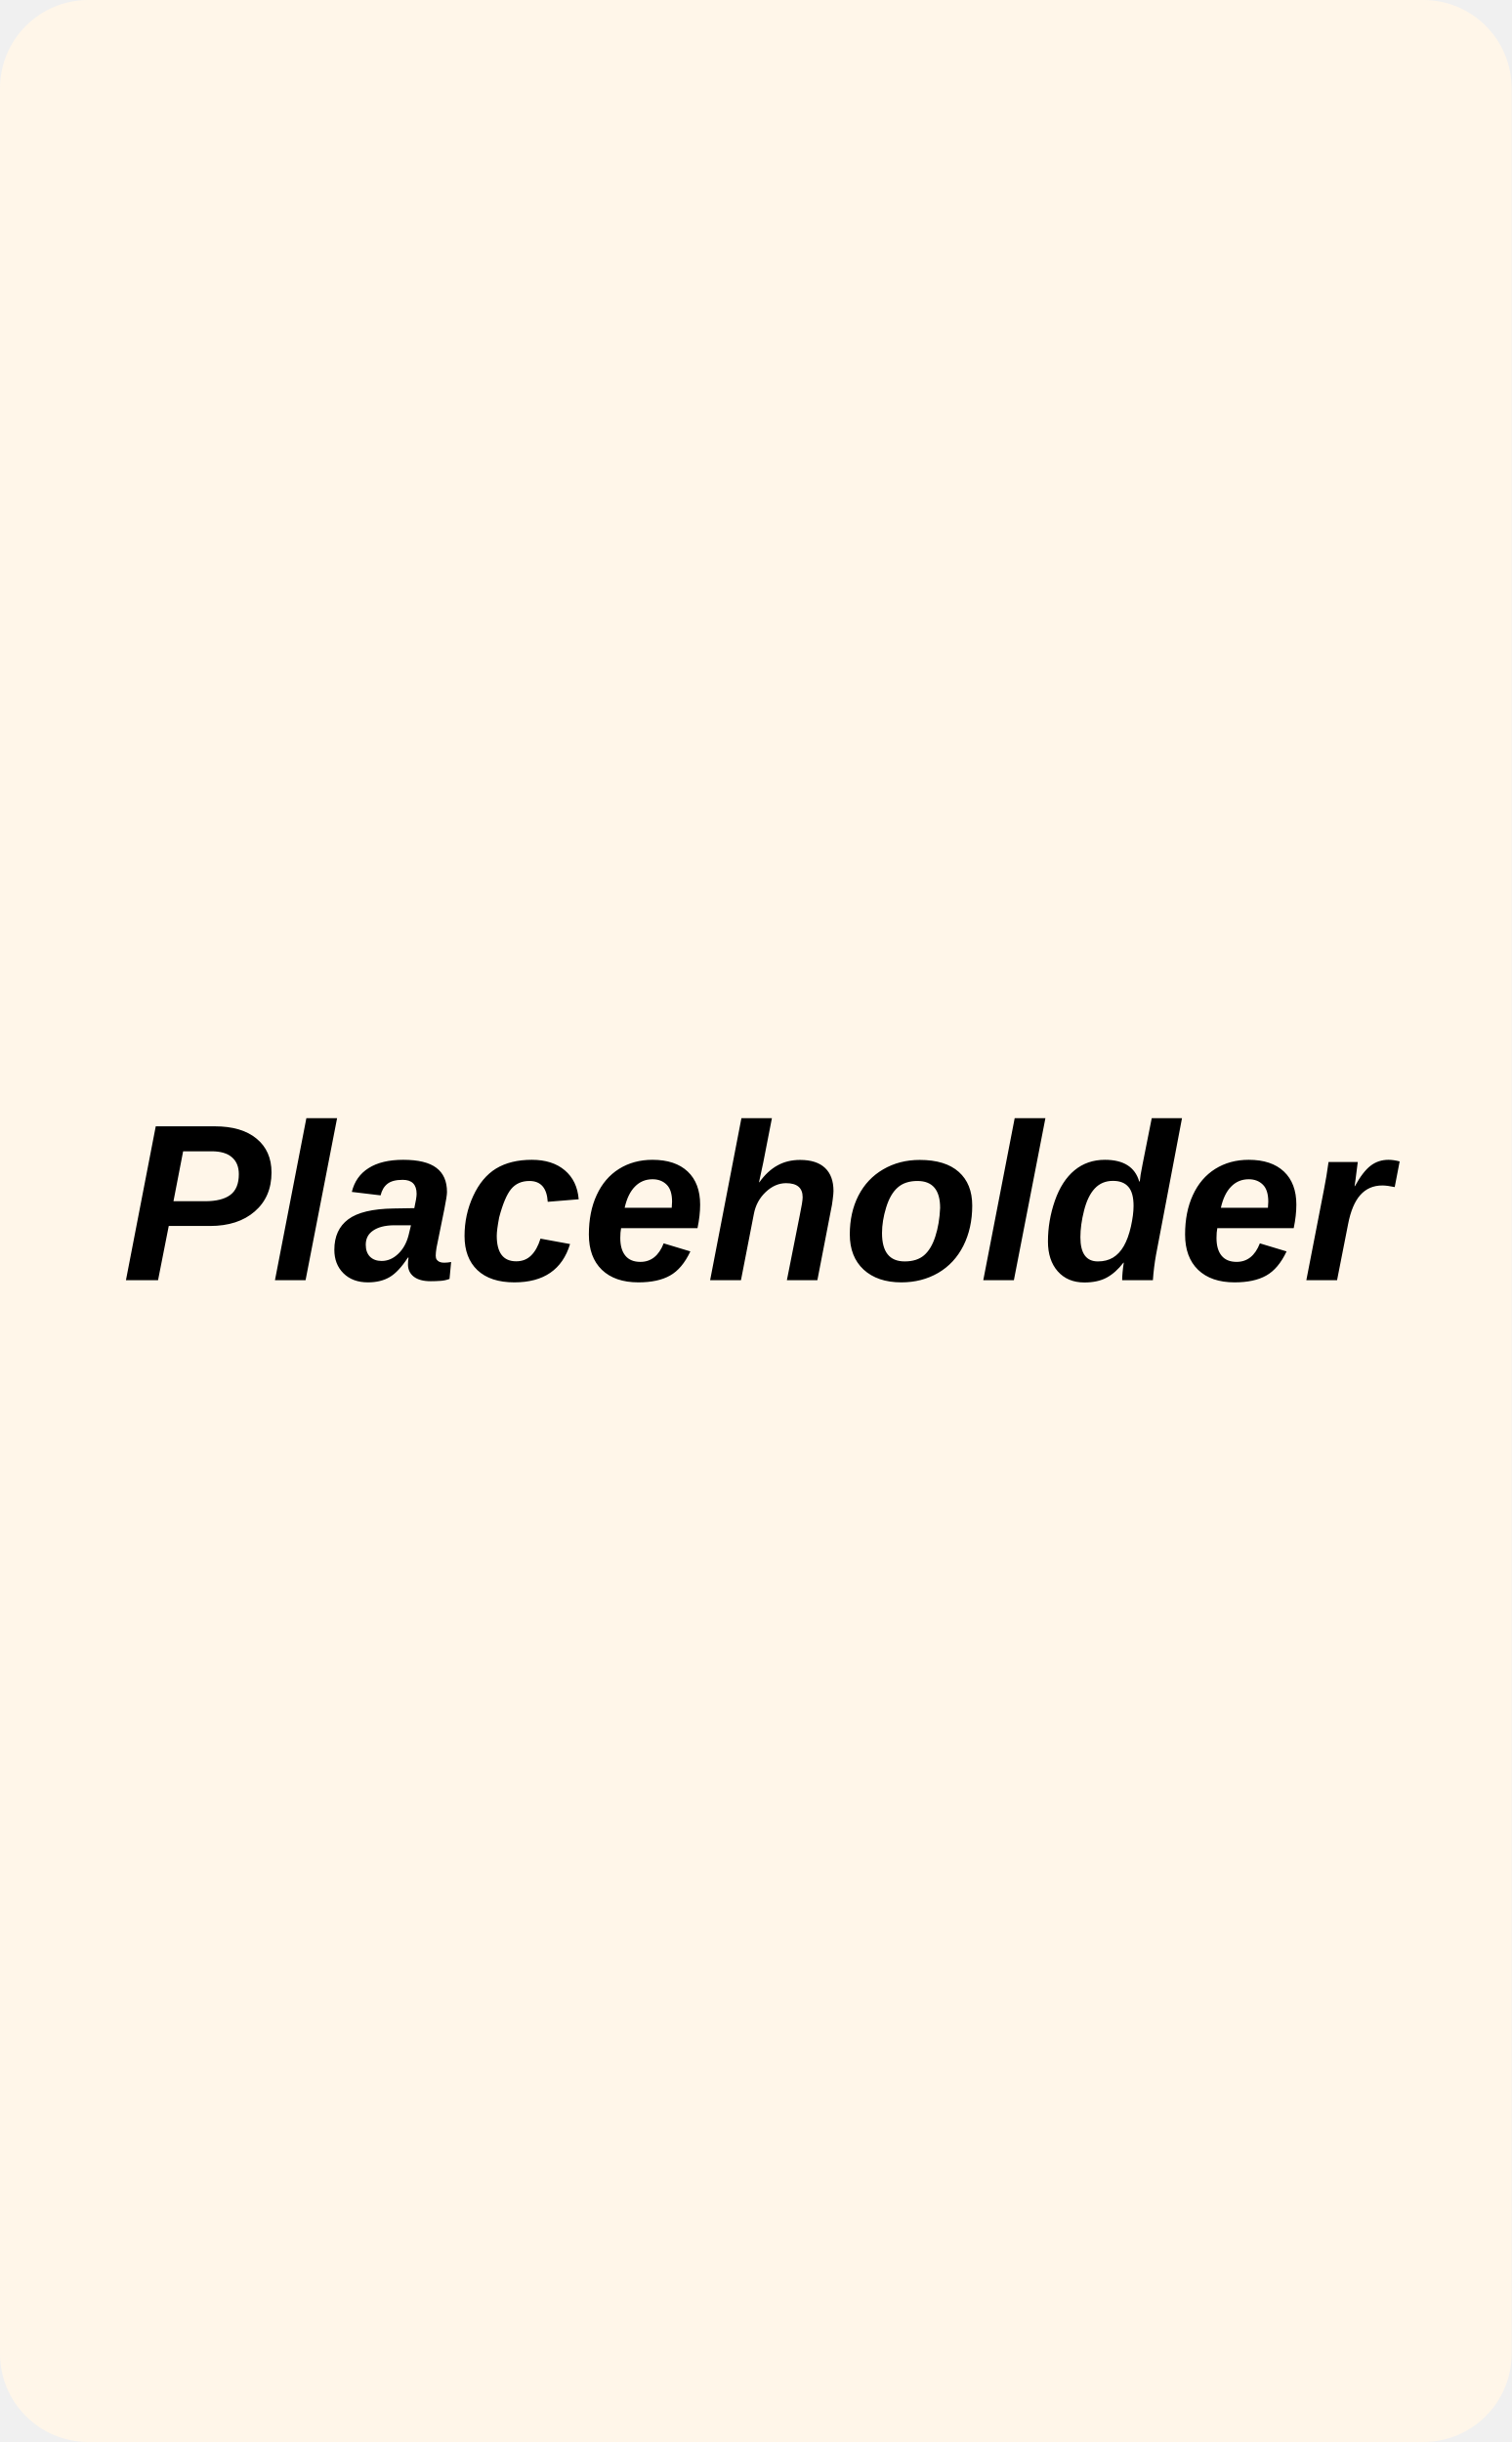
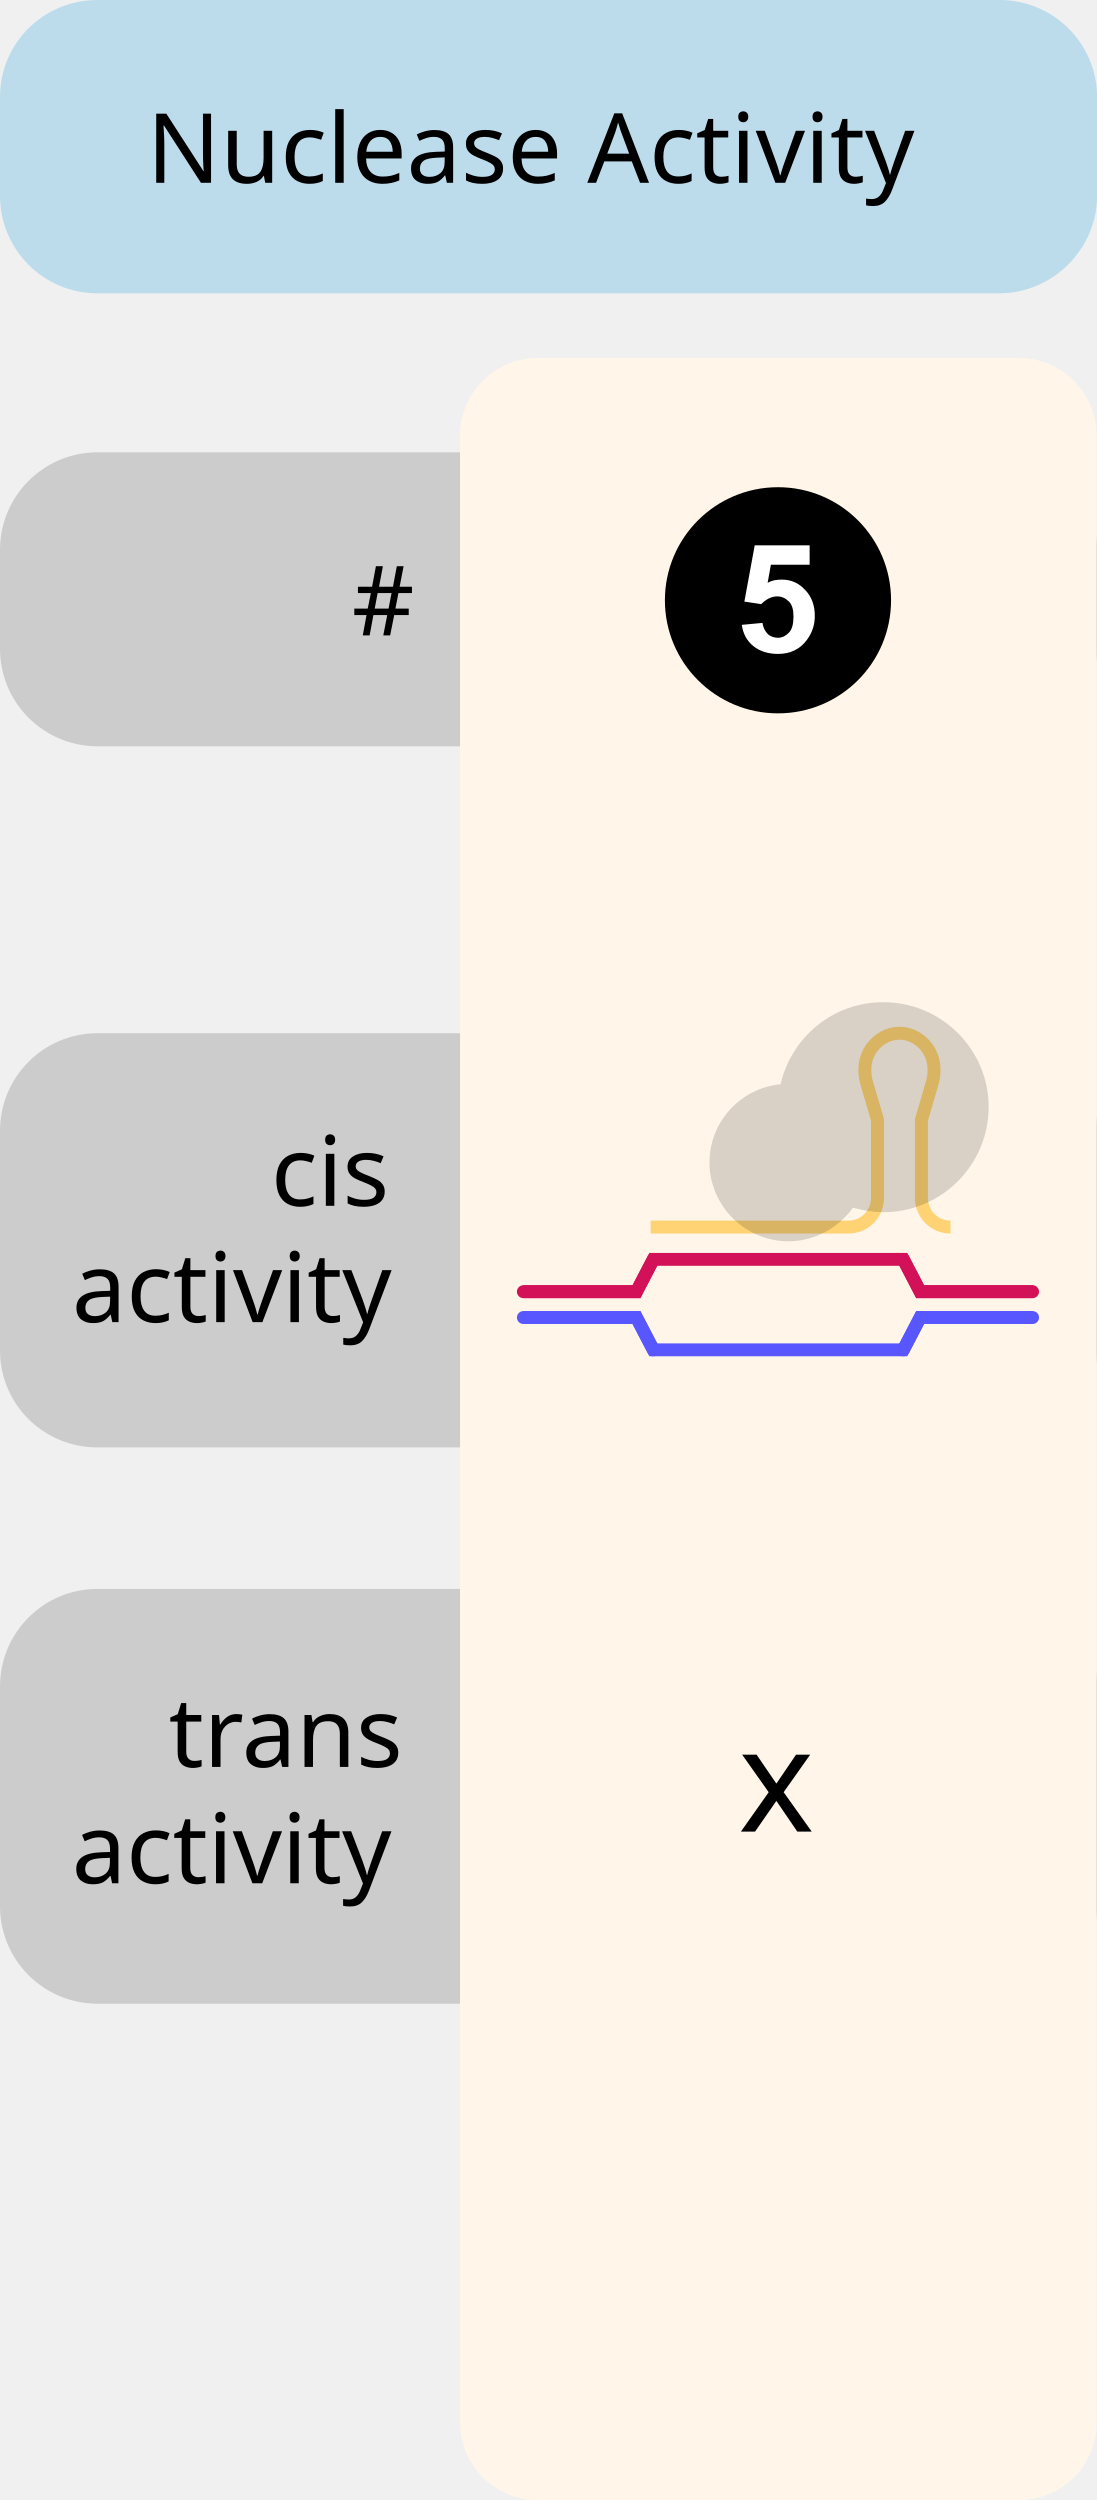
- <svg xmlns="http://www.w3.org/2000/svg" id="Layer_2" data-name="Layer 2" viewBox="0 0 205.26 331.57">
-   <defs>
-     <style>
-       .cls-1 {
-         fill: #fff6e9;
-       }
- 
-       .cls-2 {
-         font-family: Arial-BoldItalicMT, Arial;
-         font-size: 30.36px;
-         font-style: italic;
-         font-weight: 700;
-       }
-     </style>
-   </defs>
-   <g id="Layer_1-2" data-name="Layer 1">
-     <rect class="cls-1" width="205.26" height="331.57" rx="12" ry="12" />
-     <text class="cls-2" transform="translate(16.57 173.82)">
-       <tspan x="0" y="0">Placeholder</tspan>
-     </text>
+ <svg xmlns="http://www.w3.org/2000/svg" version="1.1" id="Layer_1" x="0px" y="0px" viewBox="0 0 169.7 386.9" style="enable-background:new 0 0 169.7 386.9;" xml:space="preserve">
+   <style type="text/css">
+ 	.st0{fill:#31CAFD;}
+ 	.st1{fill:#AAB8F1;}
+ 	.st2{fill:#A2B8FF;}
+ 	.st3{fill:#00CEDE;}
+ 	.st4{fill:#FF0A00;}
+ 	.st5{fill:#BEBEBE;}
+ 	.st6{fill:#8F7F1D;}
+ 	.st7{fill:#A17800;}
+ 	.st8{fill:#FE1600;}
+ 	.st9{fill:#C0BCBC;}
+ 	.st10{fill:#CFB7BE;}
+ 	.st11{fill:#BFBBC9;}
+ 	.st12{fill:url(#);}
+ 	.st13{fill:#5857FF;}
+ 	.st14{fill:#D31159;}
+ 	.st15{fill:#FFAF00;}
+ 	.st16{fill:#A09C9A;}
+ 	.st17{fill:#006CDE;}
+ 	.st18{fill:#6A6B7A;}
+ 	.st19{fill:#D6BD0F;}
+ 	.st20{fill:#A699AB;}
+ 	.st21{fill:#0072BF;}
+ 	.st22{fill:#80674E;}
+ 	.st23{fill:#F2B300;}
+ 	.st24{fill:#4DAAB8;}
+ 	.st25{fill:#007B83;}
+ 	.st26{fill:#D02A2A;}
+ 	.st27{fill:#FFA5AF;}
+ 	.st28{fill:#FFF7EA;}
+ 	.st29{fill:#FFF7EB;}
+ 	.st30{fill:#FFF6F5;}
+ 	.st31{fill:#FCFCFC;}
+ 	.st32{fill:#8B61FF;}
+ 	.st33{fill:#007AFE;}
+ 	.st34{fill:#0081DD;}
+ 	.st35{fill:#65838D;}
+ 	.st36{fill:#00FFB7;}
+ 	.st37{fill:#F0DFA8;}
+ 	.st38{fill:#FFD8C5;}
+ 	.st39{fill:#89F0FF;}
+ 	.st40{fill:#FFF6E9;}
+ 	.st41{fill:none;stroke:#FFAF00;stroke-width:2.814;stroke-miterlimit:10;}
+ 	.st42{opacity:0.15;}
+ 	.st43{fill:none;stroke:#D31159;stroke-width:2.814;stroke-miterlimit:10;}
+ 	.st44{fill:none;stroke:#5857FF;stroke-width:2.814;stroke-miterlimit:10;}
+ 	.st45{fill:none;stroke:#D31159;stroke-width:2.814;stroke-linecap:round;stroke-miterlimit:10;}
+ 	.st46{fill:none;stroke:#5857FF;stroke-width:2.814;stroke-linecap:round;stroke-miterlimit:10;}
+ 	.st47{fill:none;stroke:#D31159;stroke-width:2.814;stroke-linecap:round;stroke-linejoin:round;stroke-miterlimit:10;}
+ 	.st48{fill:none;stroke:#5857FF;stroke-width:2.814;stroke-linecap:round;stroke-linejoin:round;stroke-miterlimit:10;}
+ 	.st49{stroke:#000000;stroke-width:1.492;stroke-miterlimit:10;}
+ 	.st50{fill:#FFFFFF;}
+ 	.st51{fill:#BDDCEB;}
+ 	.st52{fill:none;stroke:#FFAF00;stroke-width:2.256;stroke-miterlimit:10;}
+ 	.st53{fill:none;stroke:#31CAFD;stroke-width:2.5;stroke-miterlimit:10;}
+ 	.st54{fill:none;stroke:#FFAF00;stroke-width:2.5;stroke-miterlimit:10;}
+ 	.st55{fill:none;stroke:#FF0A00;stroke-width:2.5;stroke-miterlimit:10;}
+ 	.st56{fill:none;stroke:#00FFB7;stroke-width:2.5;stroke-miterlimit:10;}
+ 	.st57{fill:none;stroke:#8B61FF;stroke-width:2.5;stroke-miterlimit:10;}
+ 	.st58{fill:none;stroke:#BEBEBE;stroke-width:2.5;stroke-miterlimit:10;}
+ 	.st59{fill:none;stroke:#FF0A00;stroke-width:4.5;stroke-miterlimit:10;}
+ 	.st60{fill:none;stroke:#BEBEBE;stroke-width:4.5;stroke-miterlimit:10;}
+ 	.st61{fill:none;stroke:#000000;stroke-width:2.5;stroke-miterlimit:10;}
+ 	.st62{fill:#413F40;stroke:#003953;stroke-width:5.431579e-02;stroke-miterlimit:10;}
+ 	.st63{fill:none;stroke:#D31159;stroke-width:2;stroke-miterlimit:10;}
+ 	.st64{fill:none;stroke:#5857FF;stroke-width:2;stroke-miterlimit:10;}
+ 	.st65{fill:none;stroke:#D31159;stroke-width:2;stroke-linecap:round;stroke-miterlimit:10;}
+ 	.st66{fill:none;stroke:#5857FF;stroke-width:2;stroke-linecap:round;stroke-miterlimit:10;}
+ 	.st67{fill:none;stroke:#D31159;stroke-width:2;stroke-linecap:round;stroke-linejoin:round;stroke-miterlimit:10;}
+ 	.st68{fill:none;stroke:#5857FF;stroke-width:2;stroke-linecap:round;stroke-linejoin:round;stroke-miterlimit:10;}
+ 	.st69{opacity:0.4;fill:none;stroke:#FFAF00;stroke-width:1.716;stroke-miterlimit:10;}
+ 	.st70{opacity:0.5;fill:none;stroke:#FFAF00;stroke-width:2;stroke-miterlimit:10;}
+ 	.st71{fill:none;stroke:url(#);stroke-width:2;stroke-miterlimit:10;}
+ 	.st72{fill:none;stroke:url(#);stroke-width:2;stroke-linecap:round;stroke-miterlimit:10;}
+ 	.st73{fill:none;stroke:url(#);stroke-width:2;stroke-linecap:round;stroke-linejoin:round;stroke-miterlimit:10;}
+ 	.st74{opacity:0.25;}
+ 	.st75{fill:none;stroke:#003953;stroke-width:2;stroke-miterlimit:10;}
+ 	.st76{fill:none;stroke:#003953;stroke-width:2;stroke-linecap:round;stroke-miterlimit:10;}
+ 	.st77{font-family:'Arial-BoldMT';}
+ 	.st78{font-size:15px;}
+ 	.st79{fill:none;stroke:url(#);stroke-width:2.814;stroke-miterlimit:10;}
+ 	.st80{fill:none;stroke:url(#);stroke-width:2.814;stroke-linecap:round;stroke-miterlimit:10;}
+ 	.st81{fill:none;stroke:url(#);stroke-width:2.814;stroke-linecap:round;stroke-linejoin:round;stroke-miterlimit:10;}
+ 	.st82{fill:none;stroke:#000000;stroke-width:3;stroke-miterlimit:10;}
+ 	.st83{fill:none;}
+ 	.st84{font-size:22.216px;}
+ </style>
+   <g class="st42">
+     <path d="M154.6,115.5H15.1c-8.3,0-15.1-6.7-15.1-15.1l0-15.3c0-8.3,6.7-15.1,15.1-15.1h139.6c8.3,0,15.1,6.7,15.1,15.1v15.3   C169.7,108.8,162.9,115.5,154.6,115.5z" />
+   </g>
+   <g class="st42">
+     <path d="M154.6,224H15.1C6.7,224,0,217.3,0,209l0-34c0-8.3,6.7-15.1,15.1-15.1h139.6c8.3,0,15.1,6.7,15.1,15.1v34   C169.7,217.3,162.9,224,154.6,224z" />
+   </g>
+   <g class="st42">
+     <path d="M154.6,310.1H15.1c-8.3,0-15.1-6.7-15.1-15.1l0-34c0-8.3,6.7-15.1,15.1-15.1h139.6c8.3,0,15.1,6.7,15.1,15.1v34   C169.7,303.4,162.9,310.1,154.6,310.1z" />
+   </g>
+   <g>
+     <g>
+       <text transform="matrix(1 0 0 1 26.1201 273.4553)">
+         <tspan x="0" y="0" class="st77 st78">trans</tspan>
+         <tspan x="-15" y="18" class="st77 st78">activity</tspan>
+       </text>
+     </g>
+     <g>
+       <text transform="matrix(1 0 0 1 54.4577 98.3327)" class="st77 st78">#</text>
+     </g>
+     <g>
+       <text transform="matrix(1 0 0 1 41.9477 186.6086)">
+         <tspan x="0" y="0" class="st77 st78">cis</tspan>
+         <tspan x="-30.8" y="18" class="st77 st78">activity</tspan>
+       </text>
+     </g>
+   </g>
+   <path class="st51" d="M154.6,45.4H15.1C6.7,45.4,0,38.6,0,30.3l0-15.3C0,6.7,6.7,0,15.1,0l139.6,0c8.3,0,15.1,6.7,15.1,15.1v15.3  C169.7,38.6,162.9,45.4,154.6,45.4z" />
+   <g>
+     <text transform="matrix(1 0 0 1 22.7246 28.2938)" class="st77 st78">Nuclease Activity</text>
+   </g>
+   <g>
+     <path class="st40" d="M157.7,386.9H83.2c-6.6,0-12-5.4-12-12V67.4c0-6.6,5.4-12,12-12h74.5c6.6,0,12,5.4,12,12v307.6   C169.7,381.6,164.3,386.9,157.7,386.9z" />
+     <g>
+       <text transform="matrix(1 0 0 1 114.2602 283.4552)" class="st77 st84">x</text>
+     </g>
+     <g>
+       <g>
+         <path class="st70" d="M147.1,189.9c-2.5,0-4.5-2-4.5-4.5v-12.1l1.7-5.8c0.5-1.8,0.3-3.8-0.8-5.3c-1-1.4-2.6-2.3-4.3-2.3h0     c-1.7,0-3.3,0.9-4.3,2.3c-1.1,1.5-1.3,3.5-0.8,5.3l1.7,5.8v12.1c0,2.5-2,4.5-4.5,4.5h-30.6" />
+         <g class="st42">
+           <path d="M136.7,155.1c-7.8,0-14.2,5.4-15.9,12.7c-6.2,0.6-11,5.8-11,12.1c0,6.7,5.5,12.2,12.2,12.2c4.1,0,7.8-2.1,10-5.2      c1.5,0.4,3.1,0.7,4.7,0.7c9,0,16.3-7.3,16.3-16.3C153,162.4,145.7,155.1,136.7,155.1z" />
+         </g>
+       </g>
+       <path class="st63" d="M81,199.9h17.5l2.6-5l0,0h38.7l0,0l2.6,5h17.5" />
+       <polyline class="st64" points="159.8,203.9 142.4,203.9 139.8,208.9 139.8,208.9 101.1,208.9 101.1,208.9 98.5,203.9 81,203.9       " />
+       <polyline class="st65" points="81,199.9 98.5,199.9 101.1,194.9   " />
+       <polyline class="st65" points="139.8,194.9 142.4,199.9 159.8,199.9   " />
+       <polyline class="st66" points="159.8,203.9 142.4,203.9 139.8,208.9   " />
+       <polyline class="st66" points="101.1,208.9 98.5,203.9 81,203.9   " />
+     </g>
+     <g>
+       <circle cx="120.4" cy="92.9" r="17.5" />
+       <path class="st50" d="M114.8,96.7l3.2-0.3c0.1,0.7,0.4,1.3,0.8,1.7c0.4,0.4,1,0.6,1.6,0.6c0.7,0,1.2-0.3,1.7-0.8    c0.5-0.5,0.7-1.4,0.7-2.5c0-1-0.2-1.8-0.7-2.3c-0.5-0.5-1.1-0.8-1.8-0.8c-0.9,0-1.7,0.4-2.5,1.2l-2.6-0.4l1.6-8.7h8.5v3h-6    l-0.5,2.8c0.7-0.4,1.4-0.5,2.2-0.5c1.4,0,2.6,0.5,3.6,1.6c1,1,1.5,2.4,1.5,4c0,1.4-0.4,2.6-1.2,3.7c-1.1,1.5-2.6,2.2-4.5,2.2    c-1.5,0-2.8-0.4-3.8-1.2C115.6,99.2,115,98.1,114.8,96.7z" />
+     </g>
  </g>
</svg>
